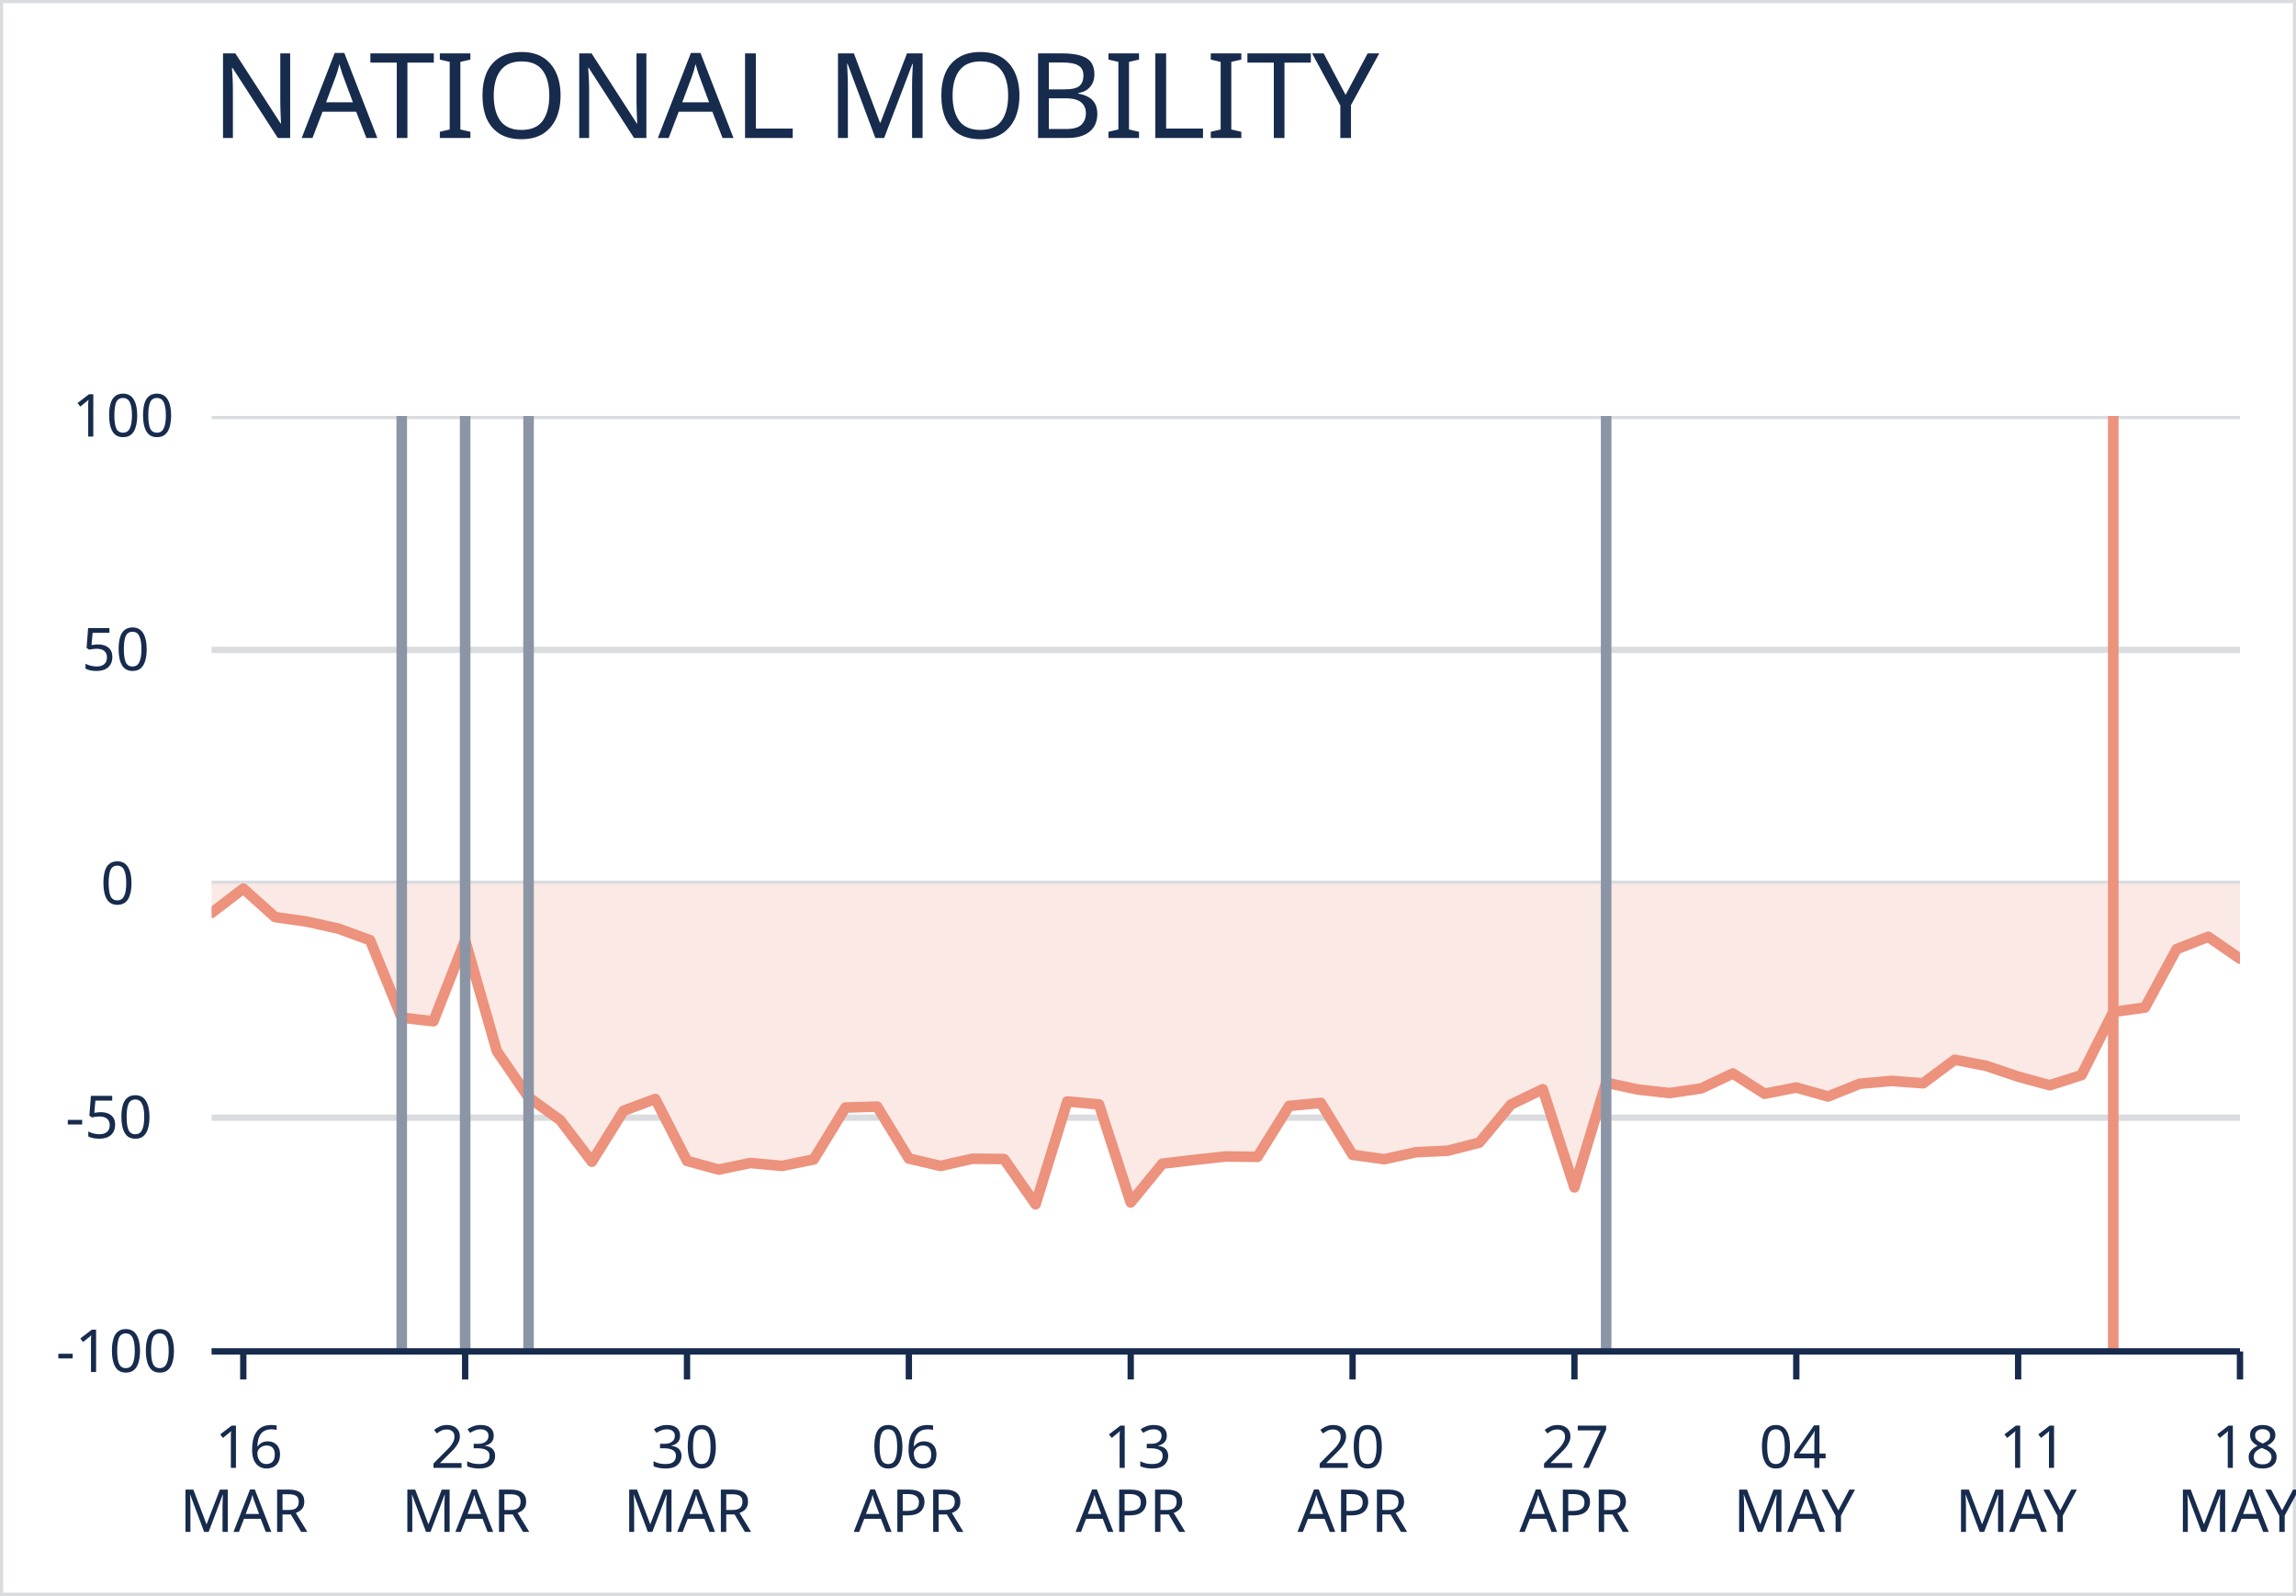
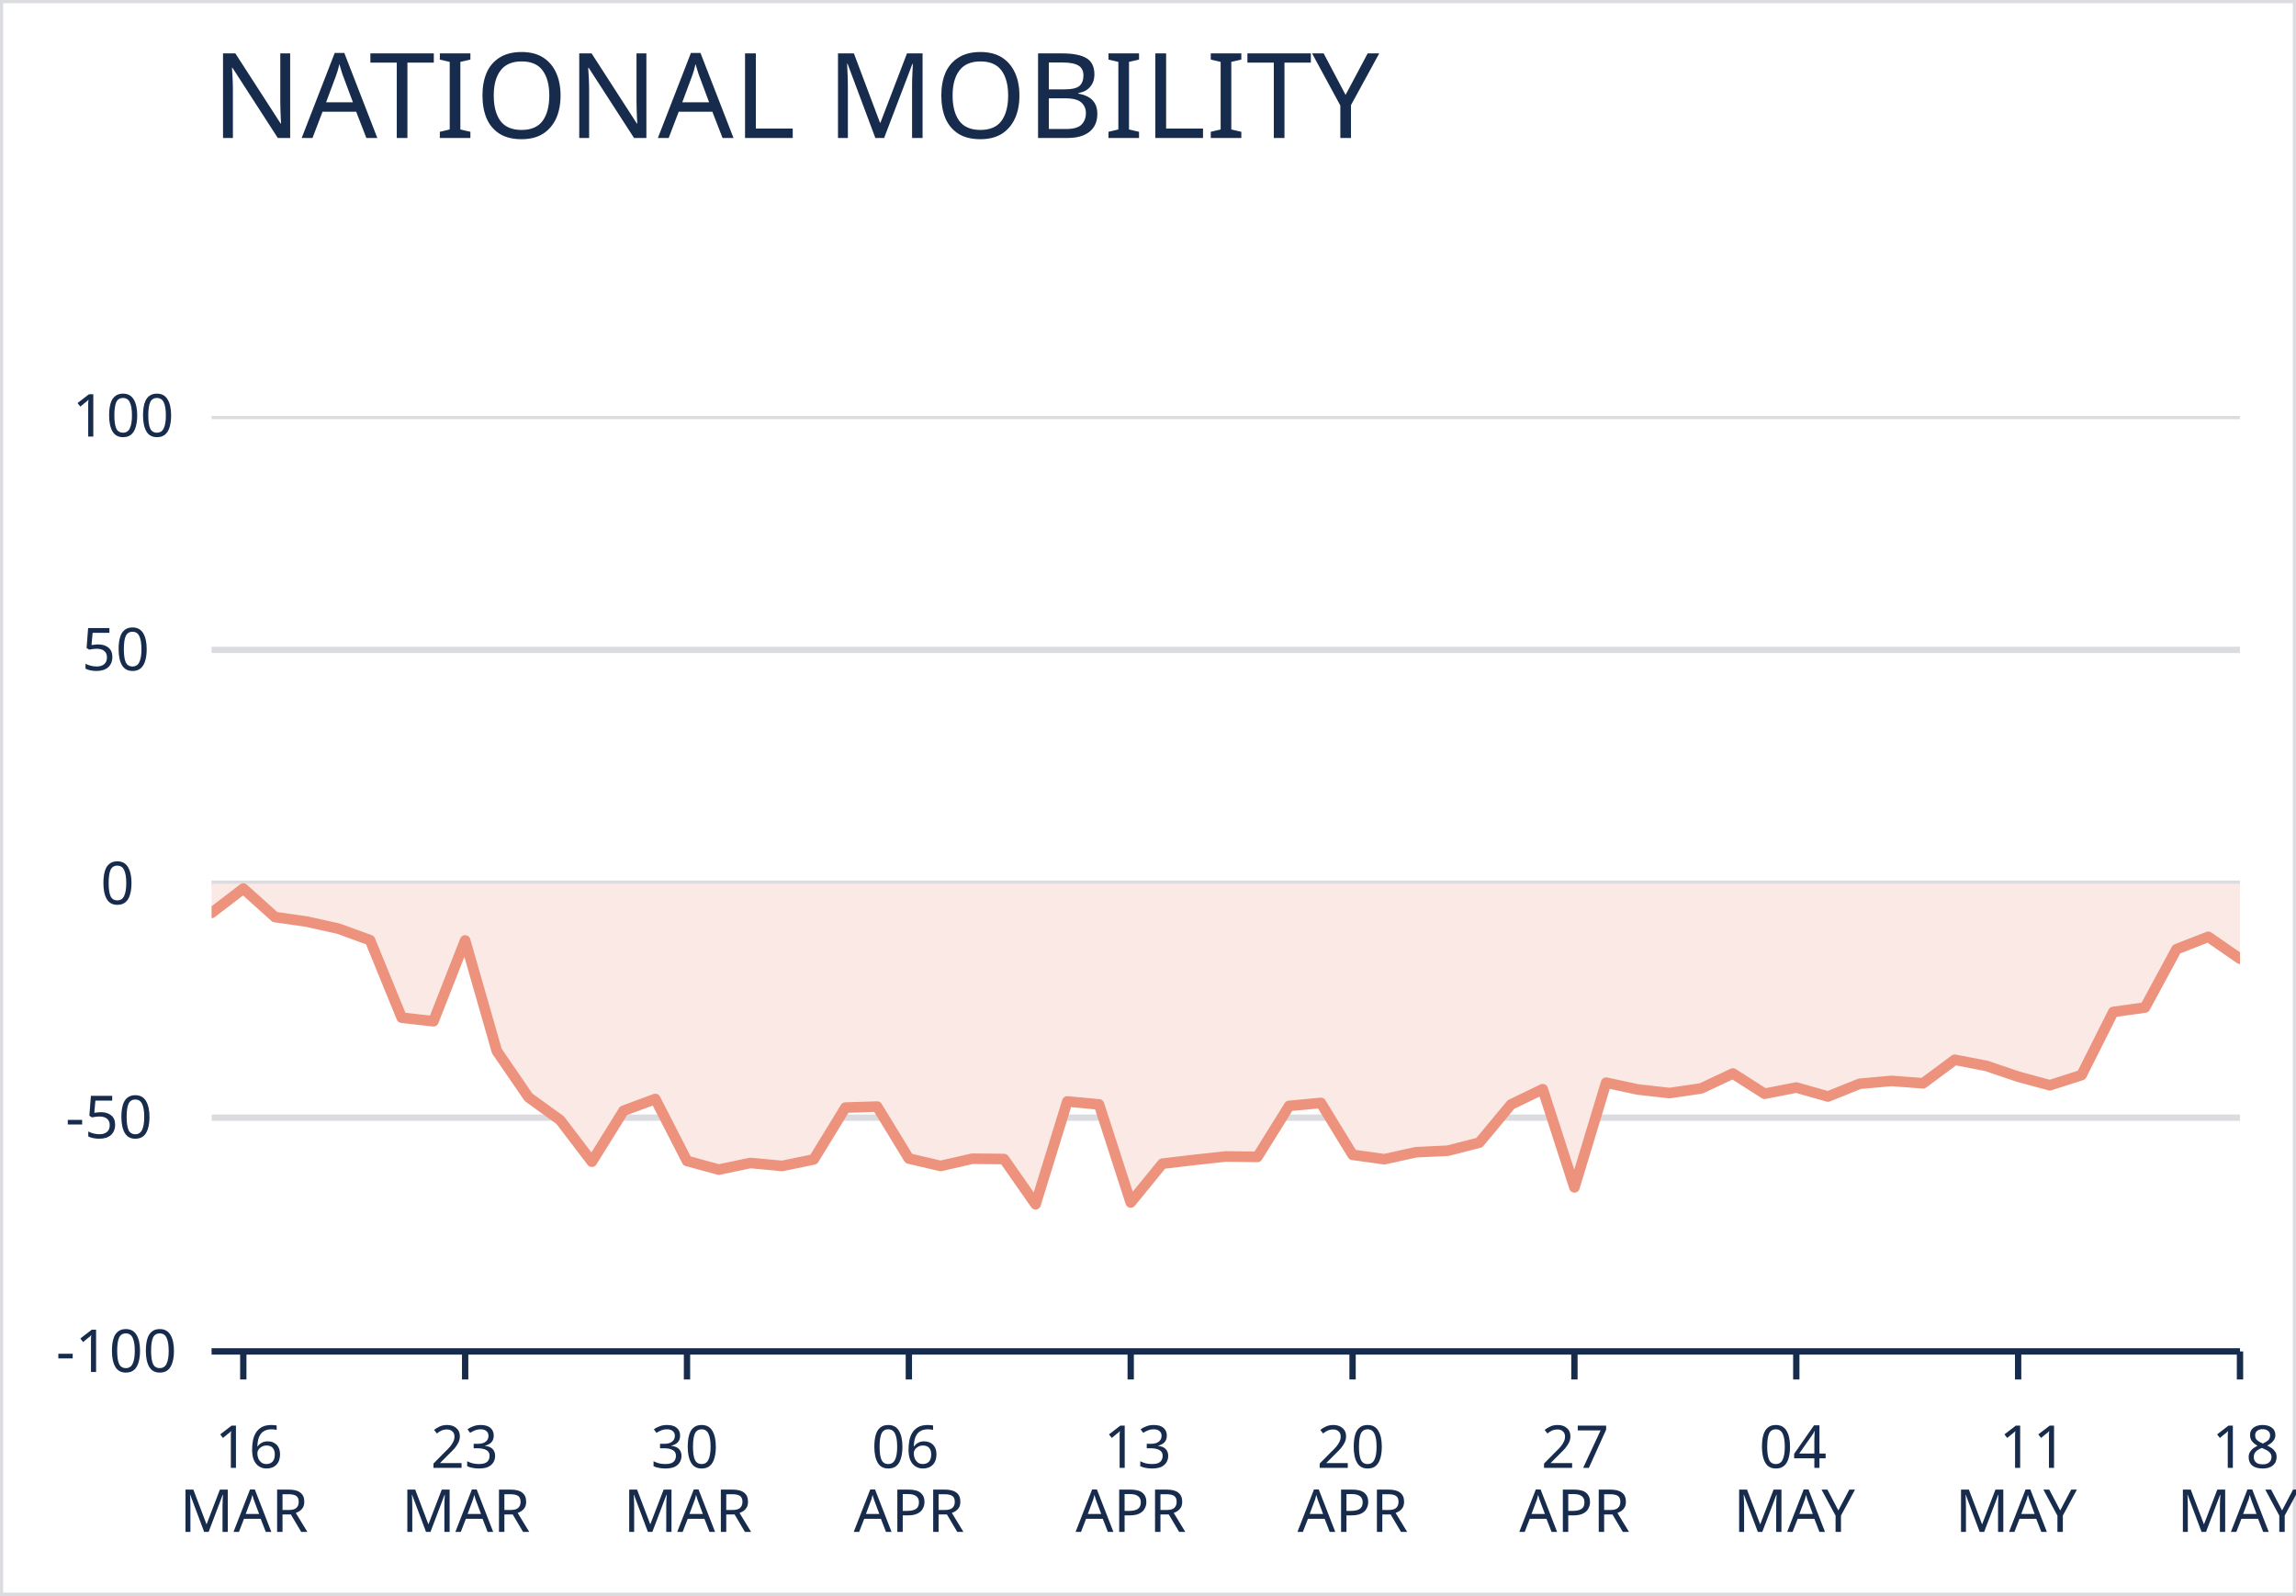
<svg xmlns="http://www.w3.org/2000/svg" viewBox="0 0 232.44 161.57">
  <defs>
    <style type="text/css">
    line, polyline, polygon, path, rect, circle {
      fill: none;
      stroke: #000000;
      stroke-linecap: round;
      stroke-linejoin: round;
      stroke-miterlimit: 10.00;
    }
  </style>
  </defs>
  <rect width="100%" height="100%" style="stroke: none; fill: #FFFFFF;" />
  <rect x="0.00" y="0.00" width="232.44" height="161.57" style="stroke-width: 0.64; stroke: #DADCE0;" />
  <defs>
    <clipPath id="cpMjEuNDJ8MjI2Ljc3fDEzNi44M3w0Mi4xMg==">
      <rect x="21.42" y="42.12" width="205.35" height="94.71" />
    </clipPath>
  </defs>
  <polyline points="21.42,136.83 226.77,136.83 " style="stroke-width: 0.64; stroke: #DADCE0; stroke-linecap: butt;" clip-path="url(#cpMjEuNDJ8MjI2Ljc3fDEzNi44M3w0Mi4xMg==)" />
  <polyline points="21.42,113.16 226.77,113.16 " style="stroke-width: 0.64; stroke: #DADCE0; stroke-linecap: butt;" clip-path="url(#cpMjEuNDJ8MjI2Ljc3fDEzNi44M3w0Mi4xMg==)" />
  <polyline points="21.42,89.48 226.77,89.48 " style="stroke-width: 0.64; stroke: #DADCE0; stroke-linecap: butt;" clip-path="url(#cpMjEuNDJ8MjI2Ljc3fDEzNi44M3w0Mi4xMg==)" />
  <polyline points="21.42,65.80 226.77,65.80 " style="stroke-width: 0.64; stroke: #DADCE0; stroke-linecap: butt;" clip-path="url(#cpMjEuNDJ8MjI2Ljc3fDEzNi44M3w0Mi4xMg==)" />
  <polyline points="21.42,42.12 226.77,42.12 " style="stroke-width: 0.64; stroke: #DADCE0; stroke-linecap: butt;" clip-path="url(#cpMjEuNDJ8MjI2Ljc3fDEzNi44M3w0Mi4xMg==)" />
  <polygon points="21.42,92.43 24.63,89.97 27.84,92.85 31.05,93.31 34.25,94.02 37.46,95.19 40.67,103.04 43.88,103.40 47.09,95.22 50.30,106.42 53.51,111.10 56.71,113.41 59.92,117.62 63.13,112.46 66.34,111.27 69.55,117.54 72.76,118.42 75.97,117.75 79.18,118.05 82.38,117.39 85.59,112.14 88.80,112.04 92.01,117.30 95.22,118.05 98.43,117.32 101.64,117.35 104.84,121.93 108.05,111.52 111.26,111.82 114.47,121.75 117.68,117.82 120.89,117.44 124.10,117.09 127.30,117.13 130.51,111.97 133.72,111.67 136.93,116.92 140.14,117.37 143.35,116.66 146.56,116.51 149.76,115.69 152.97,111.83 156.18,110.28 159.39,120.22 162.60,109.62 165.81,110.31 169.02,110.67 172.23,110.20 175.43,108.69 178.64,110.74 181.85,110.11 185.06,111.02 188.27,109.73 191.48,109.44 194.69,109.68 197.89,107.30 201.10,107.92 204.31,109.01 207.52,109.88 210.73,108.85 213.94,102.46 217.15,102.01 220.35,96.10 223.56,94.85 226.77,97.07 226.77,89.48 223.56,89.48 220.35,89.48 217.15,89.48 213.94,89.48 210.73,89.48 207.52,89.48 204.31,89.48 201.10,89.48 197.89,89.48 194.69,89.48 191.48,89.48 188.27,89.48 185.06,89.48 181.85,89.48 178.64,89.48 175.43,89.48 172.23,89.48 169.02,89.48 165.81,89.48 162.60,89.48 159.39,89.48 156.18,89.48 152.97,89.48 149.76,89.48 146.56,89.48 143.35,89.48 140.14,89.48 136.93,89.48 133.72,89.48 130.51,89.48 127.30,89.48 124.10,89.48 120.89,89.48 117.68,89.48 114.47,89.48 111.26,89.48 108.05,89.48 104.84,89.48 101.64,89.48 98.43,89.48 95.22,89.48 92.01,89.48 88.80,89.48 85.59,89.48 82.38,89.48 79.18,89.48 75.97,89.48 72.76,89.48 69.55,89.48 66.34,89.48 63.13,89.48 59.92,89.48 56.71,89.48 53.51,89.48 50.30,89.48 47.09,89.48 43.88,89.48 40.67,89.48 37.46,89.48 34.25,89.48 31.05,89.48 27.84,89.48 24.63,89.48 21.42,89.48 " style="stroke-width: 0.75; stroke: none; fill: #FBE9E5;" clip-path="url(#cpMjEuNDJ8MjI2Ljc3fDEzNi44M3w0Mi4xMg==)" />
  <polyline points="21.42,92.43 24.63,89.97 27.84,92.85 31.05,93.31 34.25,94.02 37.46,95.19 40.67,103.04 43.88,103.40 47.09,95.22 50.30,106.42 53.51,111.10 56.71,113.41 59.92,117.62 63.13,112.46 66.34,111.27 69.55,117.54 72.76,118.42 75.97,117.75 79.18,118.05 82.38,117.39 85.59,112.14 88.80,112.04 92.01,117.30 95.22,118.05 98.43,117.32 101.64,117.35 104.84,121.93 108.05,111.52 111.26,111.82 114.47,121.75 117.68,117.82 120.89,117.44 124.10,117.09 127.30,117.13 130.51,111.97 133.72,111.67 136.93,116.92 140.14,117.37 143.35,116.66 146.56,116.51 149.76,115.69 152.97,111.83 156.18,110.28 159.39,120.22 162.60,109.62 165.81,110.31 169.02,110.67 172.23,110.20 175.43,108.69 178.64,110.74 181.85,110.11 185.06,111.02 188.27,109.73 191.48,109.44 194.69,109.68 197.89,107.30 201.10,107.92 204.31,109.01 207.52,109.88 210.73,108.85 213.94,102.46 217.15,102.01 220.35,96.10 223.56,94.85 226.77,97.07 " style="stroke-width: 1.07; stroke: #EC927D;" clip-path="url(#cpMjEuNDJ8MjI2Ljc3fDEzNi44M3w0Mi4xMg==)" />
-   <line x1="40.67" y1="136.83" x2="40.67" y2="42.12" style="stroke-width: 1.07; stroke: #8B95A6; stroke-linecap: butt;" clip-path="url(#cpMjEuNDJ8MjI2Ljc3fDEzNi44M3w0Mi4xMg==)" />
-   <line x1="47.09" y1="136.83" x2="47.09" y2="42.12" style="stroke-width: 1.07; stroke: #8B95A6; stroke-linecap: butt;" clip-path="url(#cpMjEuNDJ8MjI2Ljc3fDEzNi44M3w0Mi4xMg==)" />
-   <line x1="53.51" y1="136.83" x2="53.51" y2="42.12" style="stroke-width: 1.07; stroke: #8B95A6; stroke-linecap: butt;" clip-path="url(#cpMjEuNDJ8MjI2Ljc3fDEzNi44M3w0Mi4xMg==)" />
-   <line x1="162.60" y1="136.83" x2="162.60" y2="42.12" style="stroke-width: 1.07; stroke: #8B95A6; stroke-linecap: butt;" clip-path="url(#cpMjEuNDJ8MjI2Ljc3fDEzNi44M3w0Mi4xMg==)" />
-   <line x1="213.94" y1="136.83" x2="213.94" y2="42.12" style="stroke-width: 1.07; stroke: #EC927D; stroke-linecap: butt;" clip-path="url(#cpMjEuNDJ8MjI2Ljc3fDEzNi44M3w0Mi4xMg==)" />
  <defs>
    <clipPath id="cpMC4wMHwyMzIuNDR8MTYxLjU3fDAuMDA=">
      <rect x="0.00" y="0.00" width="232.44" height="161.57" />
    </clipPath>
  </defs>
  <g clip-path="url(#cpMC4wMHwyMzIuNDR8MTYxLjU3fDAuMDA=)">
    <text x="5.67" y="138.91" style="font-size: 6.00px; fill: #172B4D; font-family: Poppins;" textLength="12.76px" lengthAdjust="spacingAndGlyphs">-100</text>
  </g>
  <g clip-path="url(#cpMC4wMHwyMzIuNDR8MTYxLjU3fDAuMDA=)">
    <text x="6.63" y="115.23" style="font-size: 6.00px; fill: #172B4D; font-family: Poppins;" textLength="10.84px" lengthAdjust="spacingAndGlyphs">-50</text>
  </g>
  <g clip-path="url(#cpMC4wMHwyMzIuNDR8MTYxLjU3fDAuMDA=)">
    <text x="10.17" y="91.55" style="font-size: 6.00px; fill: #172B4D; font-family: Poppins;" textLength="3.77px" lengthAdjust="spacingAndGlyphs">0</text>
  </g>
  <g clip-path="url(#cpMC4wMHwyMzIuNDR8MTYxLjU3fDAuMDA=)">
    <text x="8.28" y="67.87" style="font-size: 6.00px; fill: #172B4D; font-family: Poppins;" textLength="7.54px" lengthAdjust="spacingAndGlyphs">50</text>
  </g>
  <g clip-path="url(#cpMC4wMHwyMzIuNDR8MTYxLjU3fDAuMDA=)">
    <text x="7.32" y="44.20" style="font-size: 6.00px; fill: #172B4D; font-family: Poppins;" textLength="9.46px" lengthAdjust="spacingAndGlyphs">100</text>
  </g>
  <polyline points="21.42,136.83 226.77,136.83 " style="stroke-width: 0.64; stroke: #172B4D; stroke-linecap: butt;" clip-path="url(#cpMC4wMHwyMzIuNDR8MTYxLjU3fDAuMDA=)" />
  <polyline points="24.63,139.67 24.63,136.83 " style="stroke-width: 0.64; stroke: #172B4D; stroke-linecap: butt;" clip-path="url(#cpMC4wMHwyMzIuNDR8MTYxLjU3fDAuMDA=)" />
  <polyline points="47.09,139.67 47.09,136.83 " style="stroke-width: 0.64; stroke: #172B4D; stroke-linecap: butt;" clip-path="url(#cpMC4wMHwyMzIuNDR8MTYxLjU3fDAuMDA=)" />
  <polyline points="69.55,139.67 69.55,136.83 " style="stroke-width: 0.64; stroke: #172B4D; stroke-linecap: butt;" clip-path="url(#cpMC4wMHwyMzIuNDR8MTYxLjU3fDAuMDA=)" />
  <polyline points="92.01,139.67 92.01,136.83 " style="stroke-width: 0.64; stroke: #172B4D; stroke-linecap: butt;" clip-path="url(#cpMC4wMHwyMzIuNDR8MTYxLjU3fDAuMDA=)" />
  <polyline points="114.47,139.67 114.47,136.83 " style="stroke-width: 0.64; stroke: #172B4D; stroke-linecap: butt;" clip-path="url(#cpMC4wMHwyMzIuNDR8MTYxLjU3fDAuMDA=)" />
  <polyline points="136.93,139.67 136.93,136.83 " style="stroke-width: 0.64; stroke: #172B4D; stroke-linecap: butt;" clip-path="url(#cpMC4wMHwyMzIuNDR8MTYxLjU3fDAuMDA=)" />
  <polyline points="159.39,139.67 159.39,136.83 " style="stroke-width: 0.64; stroke: #172B4D; stroke-linecap: butt;" clip-path="url(#cpMC4wMHwyMzIuNDR8MTYxLjU3fDAuMDA=)" />
  <polyline points="181.85,139.67 181.85,136.83 " style="stroke-width: 0.64; stroke: #172B4D; stroke-linecap: butt;" clip-path="url(#cpMC4wMHwyMzIuNDR8MTYxLjU3fDAuMDA=)" />
  <polyline points="204.31,139.67 204.31,136.83 " style="stroke-width: 0.64; stroke: #172B4D; stroke-linecap: butt;" clip-path="url(#cpMC4wMHwyMzIuNDR8MTYxLjU3fDAuMDA=)" />
  <polyline points="226.77,139.67 226.77,136.83 " style="stroke-width: 0.64; stroke: #172B4D; stroke-linecap: butt;" clip-path="url(#cpMC4wMHwyMzIuNDR8MTYxLjU3fDAuMDA=)" />
  <g clip-path="url(#cpMC4wMHwyMzIuNDR8MTYxLjU3fDAuMDA=)">
    <text x="21.76" y="148.62" style="font-size: 6.00px; fill: #172B4D; font-family: Poppins;" textLength="5.73px" lengthAdjust="spacingAndGlyphs">16</text>
  </g>
  <g clip-path="url(#cpMC4wMHwyMzIuNDR8MTYxLjU3fDAuMDA=)">
    <text x="18.20" y="155.10" style="font-size: 6.00px; fill: #172B4D; font-family: Poppins;" textLength="12.86px" lengthAdjust="spacingAndGlyphs">MAR</text>
  </g>
  <g clip-path="url(#cpMC4wMHwyMzIuNDR8MTYxLjU3fDAuMDA=)">
    <text x="43.60" y="148.62" style="font-size: 6.00px; fill: #172B4D; font-family: Poppins;" textLength="6.98px" lengthAdjust="spacingAndGlyphs">23</text>
  </g>
  <g clip-path="url(#cpMC4wMHwyMzIuNDR8MTYxLjU3fDAuMDA=)">
    <text x="40.66" y="155.10" style="font-size: 6.00px; fill: #172B4D; font-family: Poppins;" textLength="12.86px" lengthAdjust="spacingAndGlyphs">MAR</text>
  </g>
  <g clip-path="url(#cpMC4wMHwyMzIuNDR8MTYxLjU3fDAuMDA=)">
    <text x="65.90" y="148.62" style="font-size: 6.00px; fill: #172B4D; font-family: Poppins;" textLength="7.30px" lengthAdjust="spacingAndGlyphs">30</text>
  </g>
  <g clip-path="url(#cpMC4wMHwyMzIuNDR8MTYxLjU3fDAuMDA=)">
    <text x="63.12" y="155.10" style="font-size: 6.00px; fill: #172B4D; font-family: Poppins;" textLength="12.86px" lengthAdjust="spacingAndGlyphs">MAR</text>
  </g>
  <g clip-path="url(#cpMC4wMHwyMzIuNDR8MTYxLjU3fDAuMDA=)">
    <text x="88.22" y="148.62" style="font-size: 6.00px; fill: #172B4D; font-family: Poppins;" textLength="7.58px" lengthAdjust="spacingAndGlyphs">06</text>
  </g>
  <g clip-path="url(#cpMC4wMHwyMzIuNDR8MTYxLjU3fDAuMDA=)">
    <text x="86.43" y="155.10" style="font-size: 6.00px; fill: #172B4D; font-family: Poppins;" textLength="11.17px" lengthAdjust="spacingAndGlyphs">APR</text>
  </g>
  <g clip-path="url(#cpMC4wMHwyMzIuNDR8MTYxLjU3fDAuMDA=)">
    <text x="111.74" y="148.62" style="font-size: 6.00px; fill: #172B4D; font-family: Poppins;" textLength="5.45px" lengthAdjust="spacingAndGlyphs">13</text>
  </g>
  <g clip-path="url(#cpMC4wMHwyMzIuNDR8MTYxLjU3fDAuMDA=)">
    <text x="108.89" y="155.10" style="font-size: 6.00px; fill: #172B4D; font-family: Poppins;" textLength="11.17px" lengthAdjust="spacingAndGlyphs">APR</text>
  </g>
  <g clip-path="url(#cpMC4wMHwyMzIuNDR8MTYxLjU3fDAuMDA=)">
    <text x="133.32" y="148.62" style="font-size: 6.00px; fill: #172B4D; font-family: Poppins;" textLength="7.22px" lengthAdjust="spacingAndGlyphs">20</text>
  </g>
  <g clip-path="url(#cpMC4wMHwyMzIuNDR8MTYxLjU3fDAuMDA=)">
    <text x="131.35" y="155.10" style="font-size: 6.00px; fill: #172B4D; font-family: Poppins;" textLength="11.17px" lengthAdjust="spacingAndGlyphs">APR</text>
  </g>
  <g clip-path="url(#cpMC4wMHwyMzIuNDR8MTYxLjU3fDAuMDA=)">
    <text x="156.03" y="148.62" style="font-size: 6.00px; fill: #172B4D; font-family: Poppins;" textLength="6.73px" lengthAdjust="spacingAndGlyphs">27</text>
  </g>
  <g clip-path="url(#cpMC4wMHwyMzIuNDR8MTYxLjU3fDAuMDA=)">
    <text x="153.81" y="155.10" style="font-size: 6.00px; fill: #172B4D; font-family: Poppins;" textLength="11.17px" lengthAdjust="spacingAndGlyphs">APR</text>
  </g>
  <g clip-path="url(#cpMC4wMHwyMzIuNDR8MTYxLjU3fDAuMDA=)">
    <text x="178.08" y="148.62" style="font-size: 6.00px; fill: #172B4D; font-family: Poppins;" textLength="7.54px" lengthAdjust="spacingAndGlyphs">04</text>
  </g>
  <g clip-path="url(#cpMC4wMHwyMzIuNDR8MTYxLjU3fDAuMDA=)">
    <text x="175.49" y="155.10" style="font-size: 6.00px; fill: #172B4D; font-family: Poppins;" textLength="12.71px" lengthAdjust="spacingAndGlyphs">MAY</text>
  </g>
  <g clip-path="url(#cpMC4wMHwyMzIuNDR8MTYxLjU3fDAuMDA=)">
    <text x="202.39" y="148.62" style="font-size: 6.00px; fill: #172B4D; font-family: Poppins;" textLength="3.84px" lengthAdjust="spacingAndGlyphs">11</text>
  </g>
  <g clip-path="url(#cpMC4wMHwyMzIuNDR8MTYxLjU3fDAuMDA=)">
    <text x="197.95" y="155.10" style="font-size: 6.00px; fill: #172B4D; font-family: Poppins;" textLength="12.71px" lengthAdjust="spacingAndGlyphs">MAY</text>
  </g>
  <g clip-path="url(#cpMC4wMHwyMzIuNDR8MTYxLjU3fDAuMDA=)">
    <text x="223.92" y="148.62" style="font-size: 6.00px; fill: #172B4D; font-family: Poppins;" textLength="5.71px" lengthAdjust="spacingAndGlyphs">18</text>
  </g>
  <g clip-path="url(#cpMC4wMHwyMzIuNDR8MTYxLjU3fDAuMDA=)">
    <text x="220.41" y="155.10" style="font-size: 6.00px; fill: #172B4D; font-family: Poppins;" textLength="12.71px" lengthAdjust="spacingAndGlyphs">MAY</text>
  </g>
  <g clip-path="url(#cpMC4wMHwyMzIuNDR8MTYxLjU3fDAuMDA=)">
    <text x="21.42" y="13.97" style="font-size: 12.00px; fill: #172B4D; font-family: Poppins;" textLength="112.02px" lengthAdjust="spacingAndGlyphs">NATIONAL MOBILITY</text>
  </g>
</svg>
